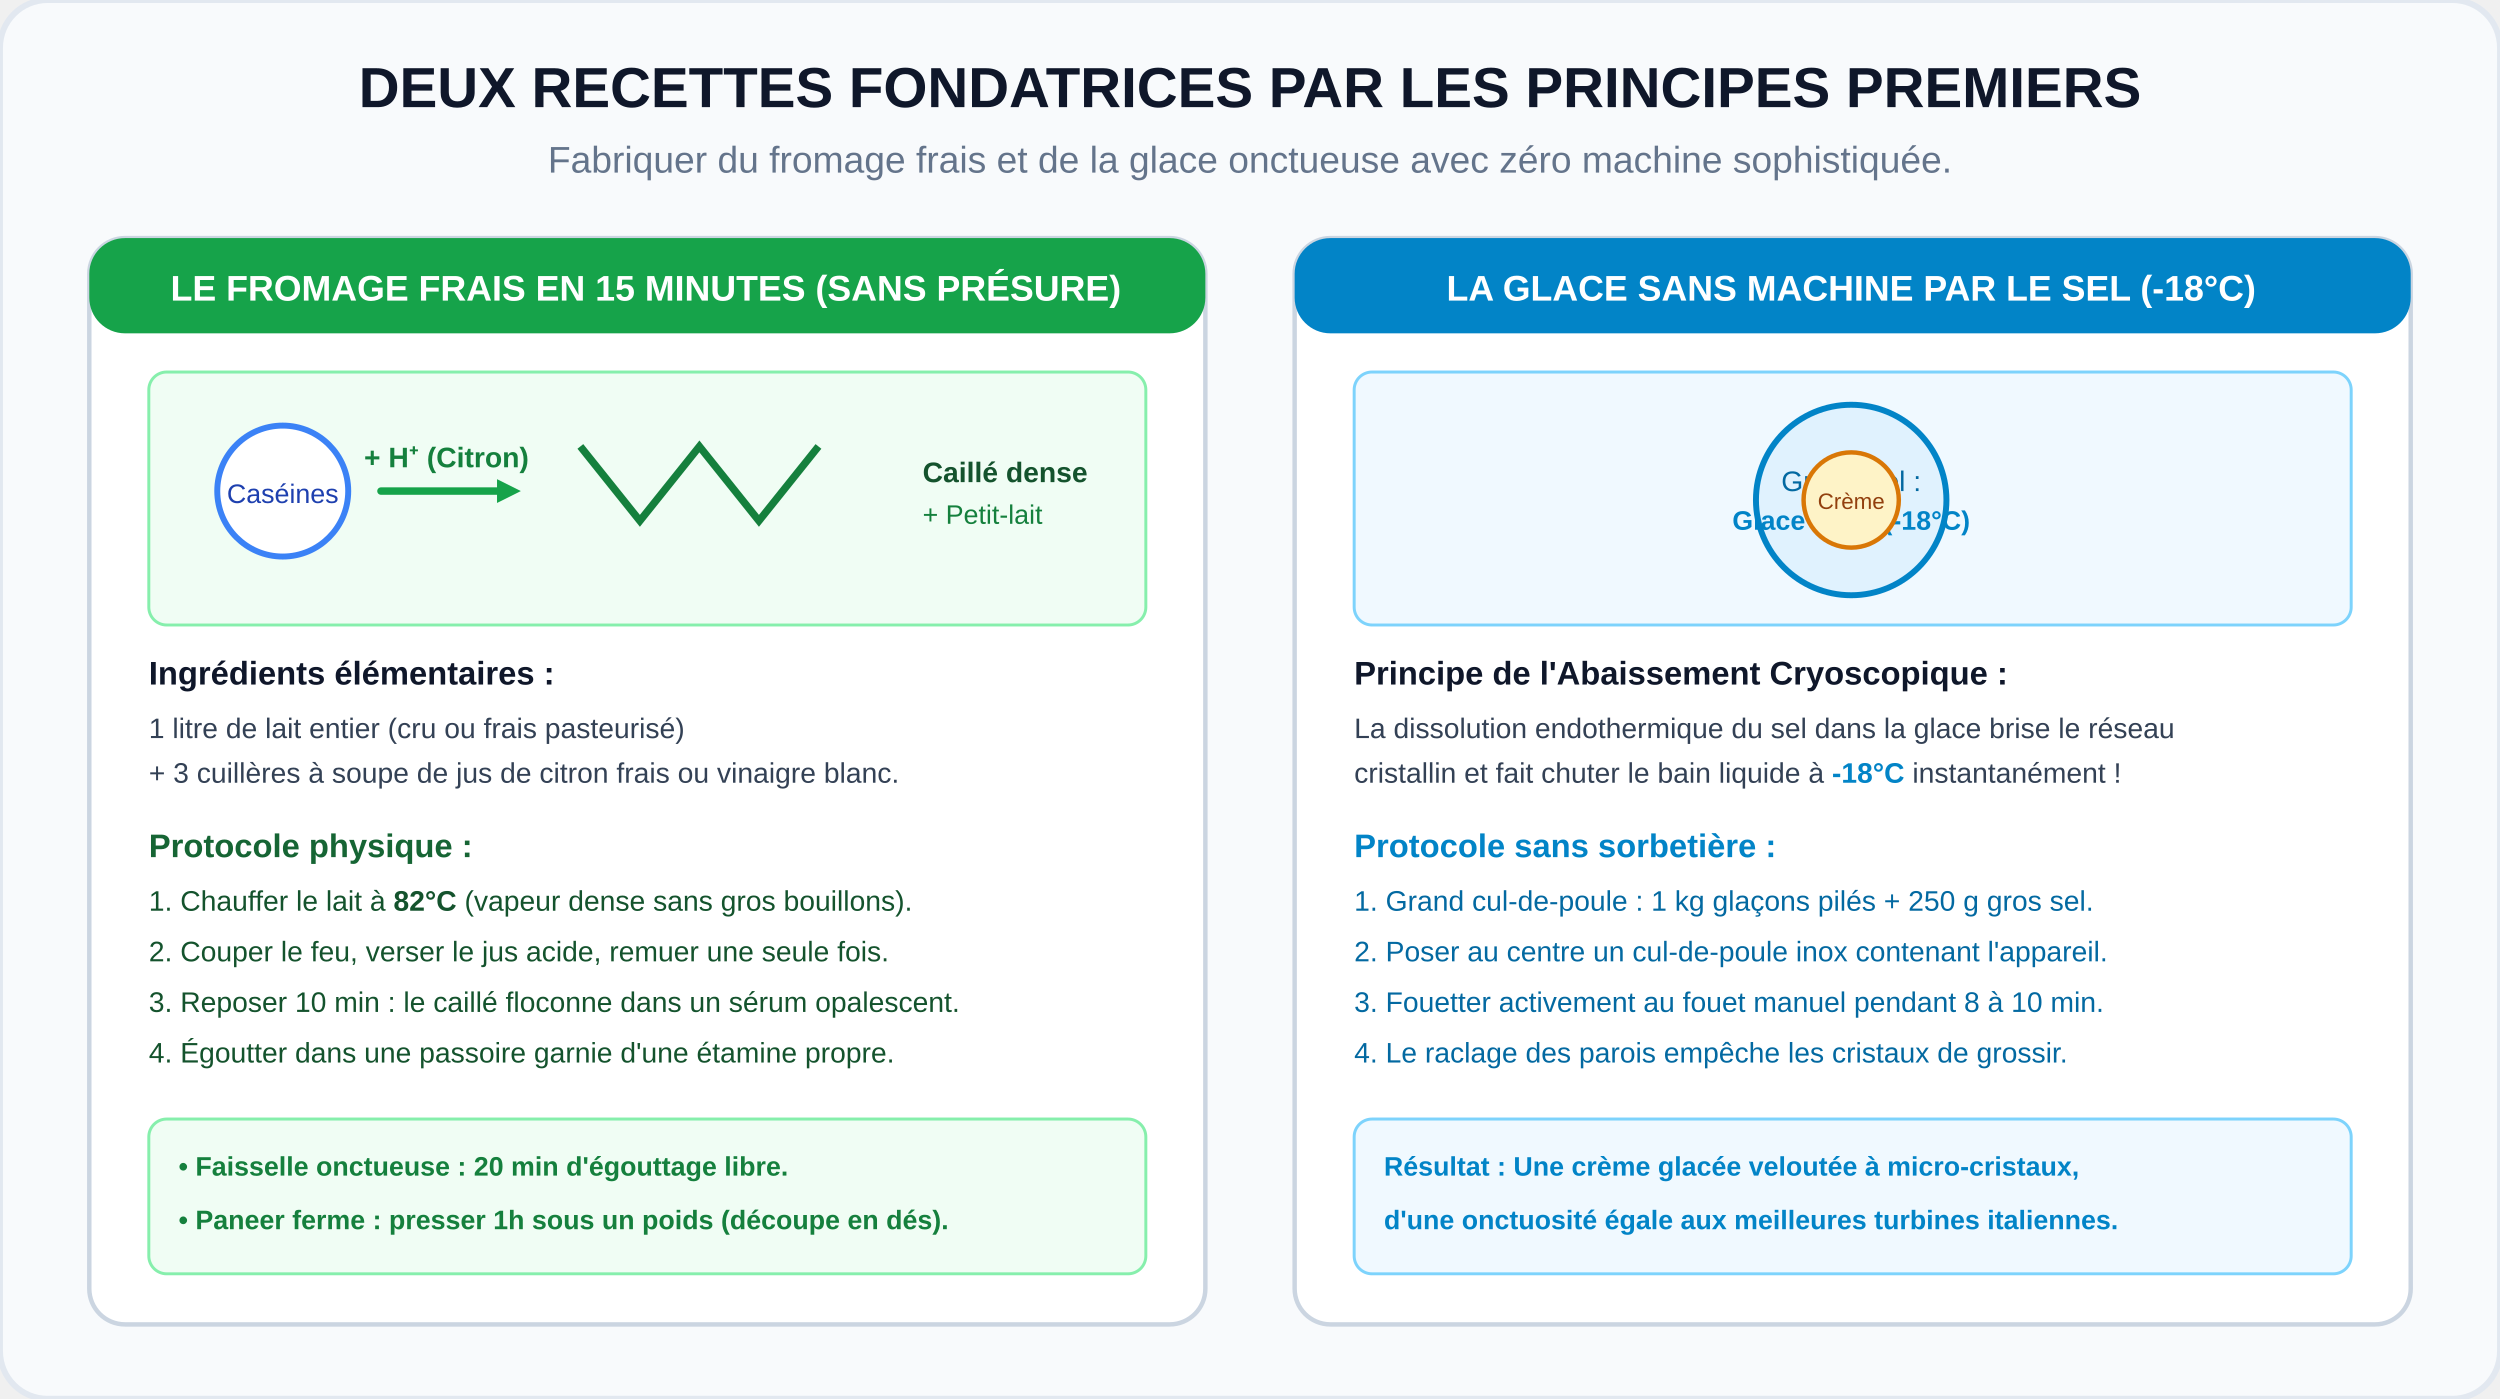
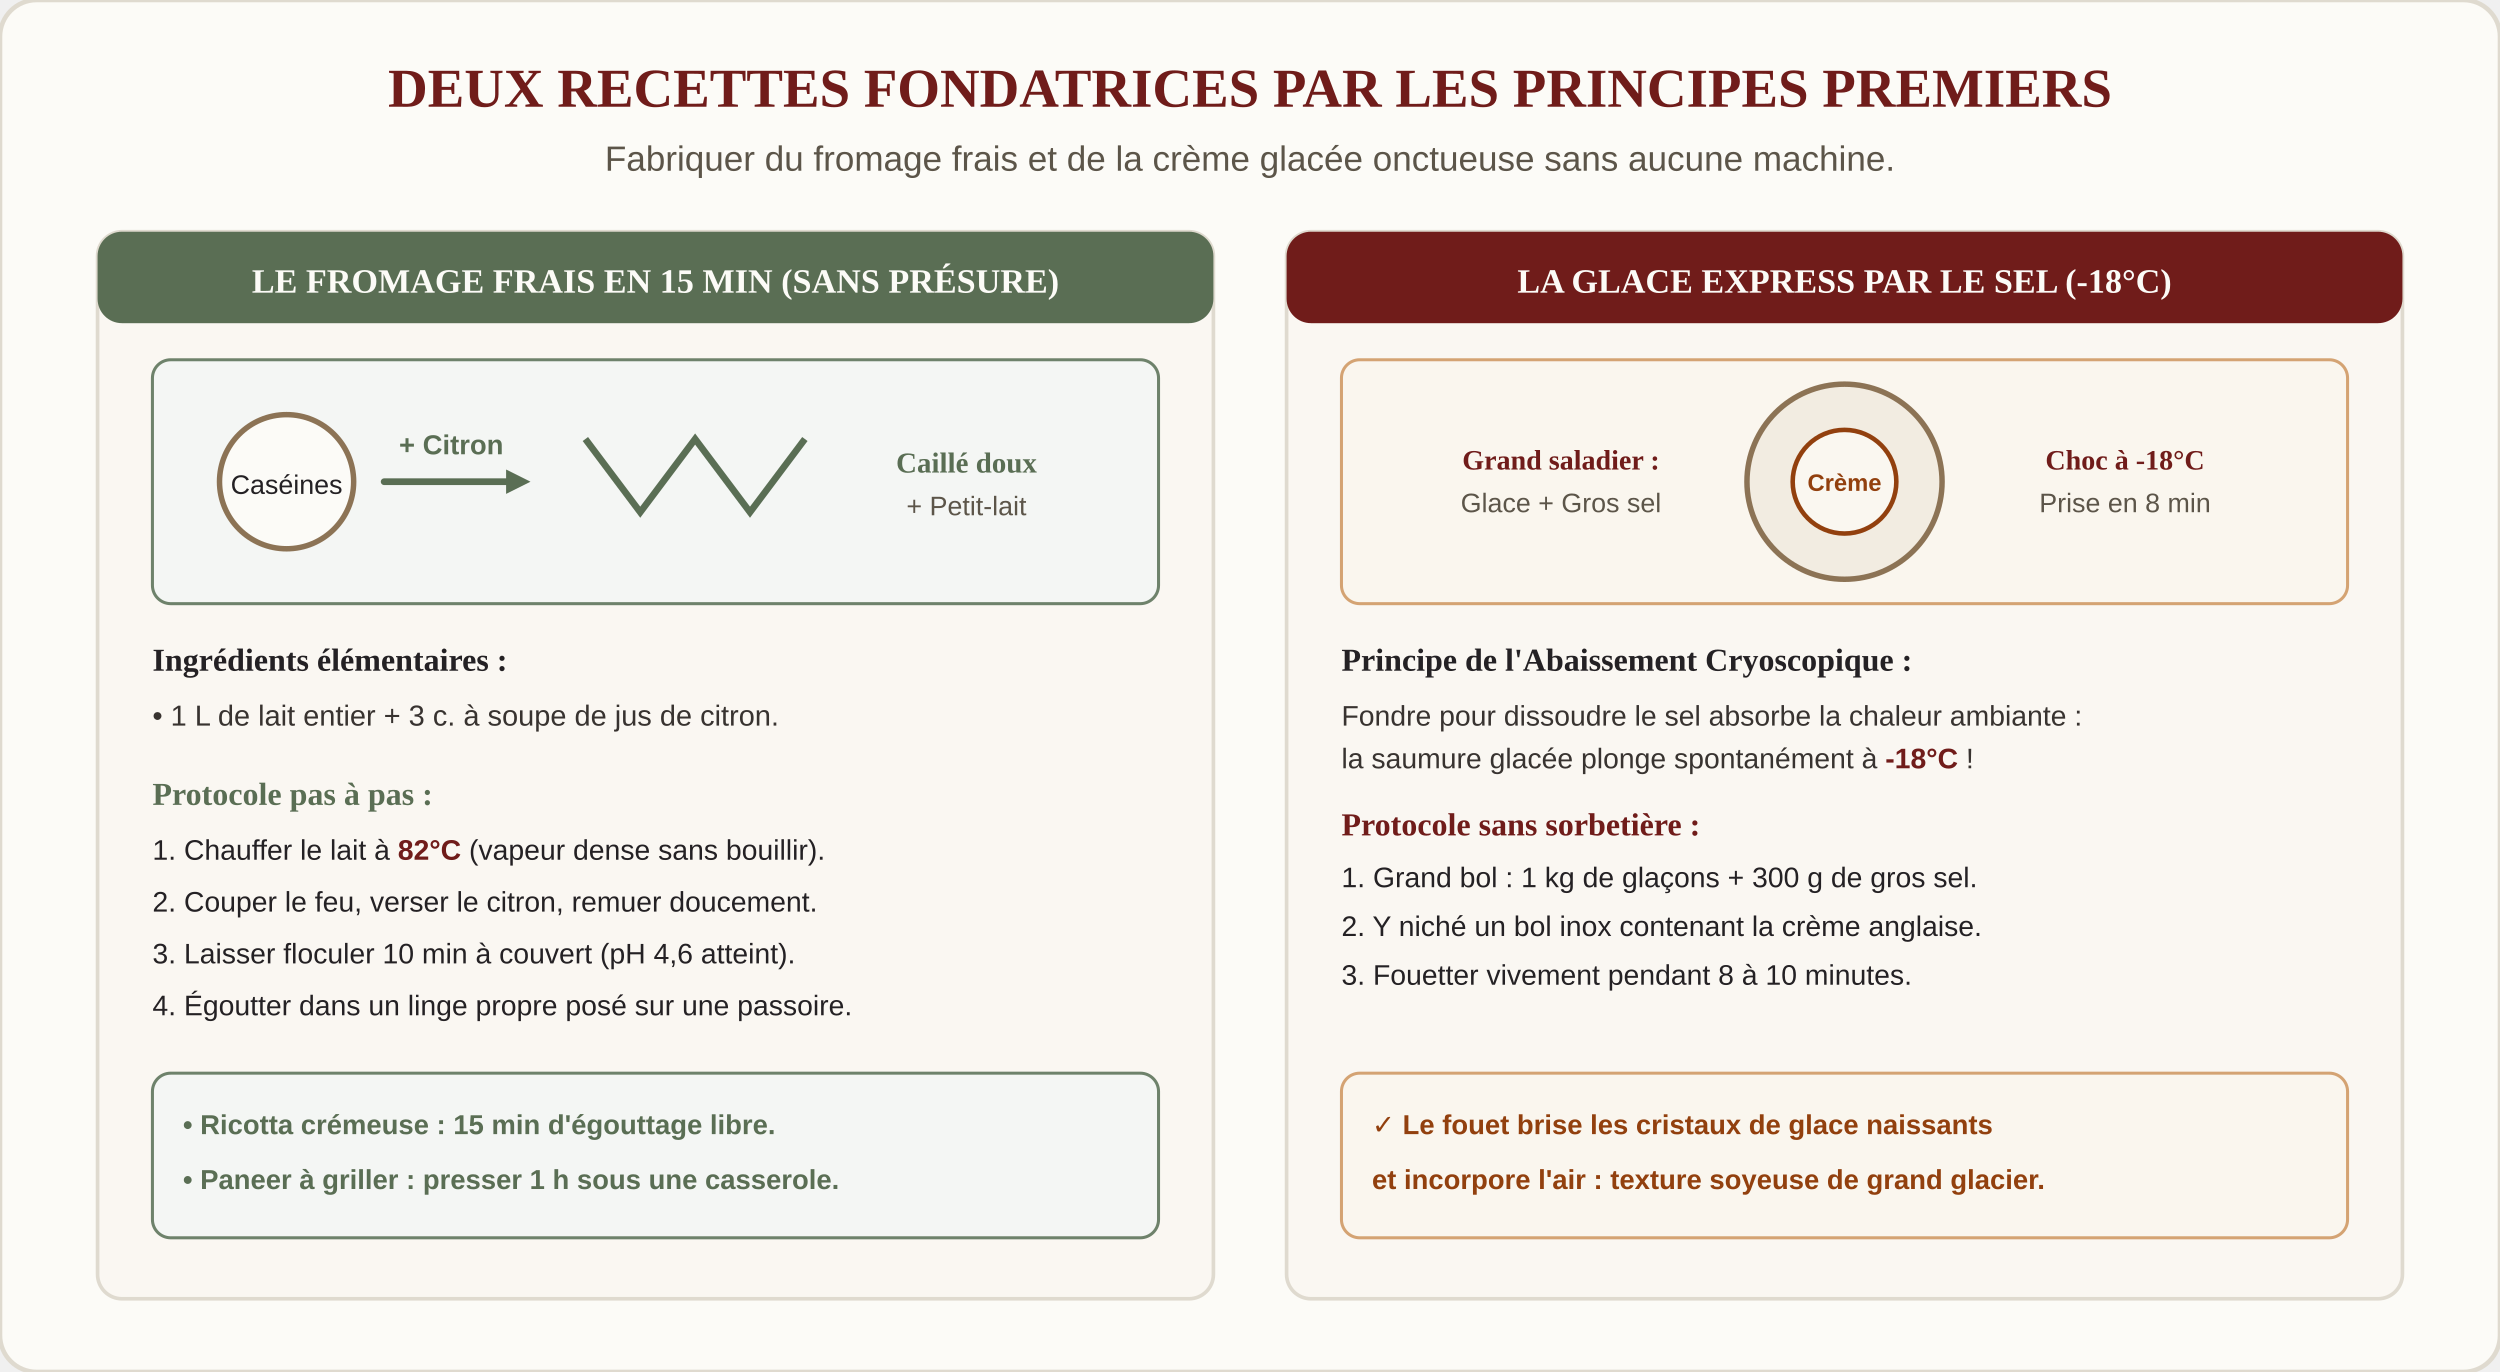
- <svg xmlns="http://www.w3.org/2000/svg" viewBox="0 0 840 470" width="100%" height="100%">
-   <rect width="840" height="470" rx="16" fill="#f8fafc" stroke="#e2e8f0" stroke-width="2" />
-   <text x="420" y="36" font-family="Liberation Sans, Arial, sans-serif" font-size="19" font-weight="bold" fill="#0f172a" text-anchor="middle">DEUX RECETTES FONDATRICES PAR LES PRINCIPES PREMIERS</text>
-   <text x="420" y="58" font-family="Liberation Sans, Arial, sans-serif" font-size="12.5" fill="#64748b" text-anchor="middle">Fabriquer du fromage frais et de la glace onctueuse avec zéro machine sophistiquée.</text>
-   <g transform="translate(30, 80)">
-     <rect width="375" height="365" rx="12" fill="#ffffff" stroke="#cbd5e1" stroke-width="1.5" />
-     <rect x="0" y="0" width="375" height="32" rx="12" fill="#16a34a" />
-     <text x="187" y="21" font-family="Liberation Sans, Arial, sans-serif" font-size="12" font-weight="bold" fill="#ffffff" text-anchor="middle">LE FROMAGE FRAIS EN 15 MINUTES (SANS PRÉSURE)</text>
-     <rect x="20" y="45" width="335" height="85" rx="6" fill="#f0fdf4" stroke="#86efac" stroke-width="1" />
-     <circle cx="65" cy="85" r="22" fill="#ffffff" stroke="#3b82f6" stroke-width="2" />
-     <text x="65" y="89" font-family="Liberation Sans, Arial, sans-serif" font-size="9" fill="#1e40af" text-anchor="middle">Caséines</text>
-     <path d="M 98 85 L 140 85" stroke="#16a34a" stroke-width="2.5" stroke-linecap="round" />
-     <polygon points="145,85 137,81 137,89" fill="#16a34a" />
-     <text x="120" y="77" font-family="Liberation Sans, Arial, sans-serif" font-size="9.5" fill="#15803d" font-weight="bold" text-anchor="middle">+ H⁺ (Citron)</text>
-     <path d="M 165 70 L 185 95 L 205 70 L 225 95 L 245 70" fill="none" stroke="#15803d" stroke-width="2.5" />
-     <text x="280" y="82" font-family="Liberation Sans, Arial, sans-serif" font-size="9.5" font-weight="bold" fill="#14532d">Caillé dense</text>
-     <text x="280" y="96" font-family="Liberation Sans, Arial, sans-serif" font-size="9" fill="#15803d">+ Petit-lait</text>
-     <text x="20" y="150" font-family="Liberation Sans, Arial, sans-serif" font-size="11" font-weight="bold" fill="#0f172a">Ingrédients élémentaires :</text>
-     <text x="20" y="168" font-family="Liberation Sans, Arial, sans-serif" font-size="9.5" fill="#334155">1 litre de lait entier (cru ou frais pasteurisé)</text>
-     <text x="20" y="183" font-family="Liberation Sans, Arial, sans-serif" font-size="9.5" fill="#334155">+ 3 cuillères à soupe de jus de citron frais ou vinaigre blanc.</text>
-     <text x="20" y="208" font-family="Liberation Sans, Arial, sans-serif" font-size="11" font-weight="bold" fill="#166534">Protocole physique :</text>
-     <text x="20" y="226" font-family="Liberation Sans, Arial, sans-serif" font-size="9.5" fill="#14532d">1. Chauffer le lait à <tspan font-weight="bold">82°C</tspan> (vapeur dense sans gros bouillons).</text>
-     <text x="20" y="243" font-family="Liberation Sans, Arial, sans-serif" font-size="9.5" fill="#14532d">2. Couper le feu, verser le jus acide, remuer une seule fois.</text>
-     <text x="20" y="260" font-family="Liberation Sans, Arial, sans-serif" font-size="9.5" fill="#14532d">3. Reposer 10 min : le caillé floconne dans un sérum opalescent.</text>
-     <text x="20" y="277" font-family="Liberation Sans, Arial, sans-serif" font-size="9.5" fill="#14532d">4. Égoutter dans une passoire garnie d'une étamine propre.</text>
-     <rect x="20" y="296" width="335" height="52" rx="6" fill="#f0fdf4" stroke="#86efac" stroke-width="1" />
-     <text x="30" y="315" font-family="Liberation Sans, Arial, sans-serif" font-size="9" fill="#15803d" font-weight="bold">• Faisselle onctueuse : 20 min d'égouttage libre.</text>
-     <text x="30" y="333" font-family="Liberation Sans, Arial, sans-serif" font-size="9" fill="#15803d" font-weight="bold">• Paneer ferme : presser 1h sous un poids (découpe en dés).</text>
+ <svg xmlns="http://www.w3.org/2000/svg" viewBox="0 0 820 450" width="100%" height="100%">
+   <rect width="820" height="450" rx="12" fill="#fcfbf7" stroke="#dfdacf" stroke-width="1.5" />
+   <text x="410" y="35" font-family="Liberation Serif, Georgia, serif" font-size="18" font-weight="bold" fill="#701c1a" text-anchor="middle">DEUX RECETTES FONDATRICES PAR LES PRINCIPES PREMIERS</text>
+   <text x="410" y="56" font-family="Liberation Sans, Arial, sans-serif" font-size="11.5" fill="#5c5549" text-anchor="middle">Fabriquer du fromage frais et de la crème glacée onctueuse sans aucune machine.</text>
+   <g transform="translate(32, 76)">
+     <rect width="366" height="350" rx="8" fill="#faf7f2" stroke="#dfdacf" stroke-width="1.2" />
+     <rect x="0" y="0" width="366" height="30" rx="8" fill="#5a6e54" />
+     <text x="183" y="20" font-family="Liberation Serif, Georgia, serif" font-size="11.2" font-weight="bold" fill="#fcfbf7" text-anchor="middle">LE FROMAGE FRAIS EN 15 MIN (SANS PRÉSURE)</text>
+     <rect x="18" y="42" width="330" height="80" rx="6" fill="#f4f6f4" stroke="#6e826b" stroke-width="1" />
+     <circle cx="62" cy="82" r="22" fill="#fcfbf7" stroke="#8c7355" stroke-width="1.8" />
+     <text x="62" y="86" font-family="Liberation Sans, Arial, sans-serif" font-size="8.8" fill="#242124" text-anchor="middle">Caséines</text>
+     <path d="M 94 82 L 136 82" stroke="#5a6e54" stroke-width="2.2" stroke-linecap="round" />
+     <polygon points="142,82 134,78 134,86" fill="#5a6e54" />
+     <text x="116" y="73" font-family="Liberation Sans, Arial, sans-serif" font-size="9" fill="#5a6e54" font-weight="bold" text-anchor="middle">+ Citron</text>
+     <path d="M 160 68 L 178 92 L 196 68 L 214 92 L 232 68" fill="none" stroke="#5a6e54" stroke-width="2.2" />
+     <text x="285" y="79" font-family="Liberation Serif, Georgia, serif" font-size="9.5" font-weight="bold" fill="#5a6e54" text-anchor="middle">Caillé doux</text>
+     <text x="285" y="93" font-family="Liberation Sans, Arial, sans-serif" font-size="8.8" fill="#5c5549" text-anchor="middle">+ Petit-lait</text>
+     <text x="18" y="144" font-family="Liberation Serif, Georgia, serif" font-size="10.5" font-weight="bold" fill="#242124">Ingrédients élémentaires :</text>
+     <text x="18" y="162" font-family="Liberation Sans, Arial, sans-serif" font-size="9.5" fill="#383330">• 1 L de lait entier + 3 c. à soupe de jus de citron.</text>
+     <text x="18" y="188" font-family="Liberation Serif, Georgia, serif" font-size="10.5" font-weight="bold" fill="#5a6e54">Protocole pas à pas :</text>
+     <text x="18" y="206" font-family="Liberation Sans, Arial, sans-serif" font-size="9.3" fill="#242124">1. Chauffer le lait à <tspan font-weight="bold" fill="#701c1a">82°C</tspan> (vapeur dense sans bouillir).</text>
+     <text x="18" y="223" font-family="Liberation Sans, Arial, sans-serif" font-size="9.3" fill="#242124">2. Couper le feu, verser le citron, remuer doucement.</text>
+     <text x="18" y="240" font-family="Liberation Sans, Arial, sans-serif" font-size="9.3" fill="#242124">3. Laisser floculer 10 min à couvert (pH 4,6 atteint).</text>
+     <text x="18" y="257" font-family="Liberation Sans, Arial, sans-serif" font-size="9.3" fill="#242124">4. Égoutter dans un linge propre posé sur une passoire.</text>
+     <rect x="18" y="276" width="330" height="54" rx="6" fill="#f4f6f4" stroke="#6e826b" stroke-width="1" />
+     <text x="28" y="296" font-family="Liberation Sans, Arial, sans-serif" font-size="9" fill="#5a6e54" font-weight="bold">• Ricotta crémeuse : 15 min d'égouttage libre.</text>
+     <text x="28" y="314" font-family="Liberation Sans, Arial, sans-serif" font-size="9" fill="#5a6e54" font-weight="bold">• Paneer à griller : presser 1 h sous une casserole.</text>
  </g>
-   <g transform="translate(435, 80)">
-     <rect width="375" height="365" rx="12" fill="#ffffff" stroke="#cbd5e1" stroke-width="1.5" />
-     <rect x="0" y="0" width="375" height="32" rx="12" fill="#0284c7" />
-     <text x="187" y="21" font-family="Liberation Sans, Arial, sans-serif" font-size="12" font-weight="bold" fill="#ffffff" text-anchor="middle">LA GLACE SANS MACHINE PAR LE SEL (-18°C)</text>
-     <rect x="20" y="45" width="335" height="85" rx="6" fill="#f0f9ff" stroke="#7dd3fc" stroke-width="1" />
-     <circle cx="187" cy="88" r="32" fill="#e0f2fe" stroke="#0284c7" stroke-width="2" />
-     <text x="187" y="85" font-family="Liberation Sans, Arial, sans-serif" font-size="9.5" fill="#0369a1" text-anchor="middle">Grand bol :</text>
-     <text x="187" y="98" font-family="Liberation Sans, Arial, sans-serif" font-size="9" fill="#0284c7" font-weight="bold" text-anchor="middle">Glace + Sel (-18°C)</text>
-     <circle cx="187" cy="88" r="16" fill="#fef3c7" stroke="#d97706" stroke-width="1.5" />
-     <text x="187" y="91" font-family="Liberation Sans, Arial, sans-serif" font-size="7.5" fill="#92400e" text-anchor="middle">Crème</text>
-     <text x="20" y="150" font-family="Liberation Sans, Arial, sans-serif" font-size="11" font-weight="bold" fill="#0f172a">Principe de l'Abaissement Cryoscopique :</text>
-     <text x="20" y="168" font-family="Liberation Sans, Arial, sans-serif" font-size="9.5" fill="#334155">La dissolution endothermique du sel dans la glace brise le réseau</text>
-     <text x="20" y="183" font-family="Liberation Sans, Arial, sans-serif" font-size="9.5" fill="#334155">cristallin et fait chuter le bain liquide à <tspan font-weight="bold" fill="#0284c7">-18°C</tspan> instantanément !</text>
-     <text x="20" y="208" font-family="Liberation Sans, Arial, sans-serif" font-size="11" font-weight="bold" fill="#0284c7">Protocole sans sorbetière :</text>
-     <text x="20" y="226" font-family="Liberation Sans, Arial, sans-serif" font-size="9.5" fill="#0369a1">1. Grand cul-de-poule : 1 kg glaçons pilés + 250 g gros sel.</text>
-     <text x="20" y="243" font-family="Liberation Sans, Arial, sans-serif" font-size="9.5" fill="#0369a1">2. Poser au centre un cul-de-poule inox contenant l'appareil.</text>
-     <text x="20" y="260" font-family="Liberation Sans, Arial, sans-serif" font-size="9.5" fill="#0369a1">3. Fouetter activement au fouet manuel pendant 8 à 10 min.</text>
-     <text x="20" y="277" font-family="Liberation Sans, Arial, sans-serif" font-size="9.5" fill="#0369a1">4. Le raclage des parois empêche les cristaux de grossir.</text>
-     <rect x="20" y="296" width="335" height="52" rx="6" fill="#f0f9ff" stroke="#7dd3fc" stroke-width="1" />
-     <text x="30" y="315" font-family="Liberation Sans, Arial, sans-serif" font-size="9" fill="#0284c7" font-weight="bold">Résultat : Une crème glacée veloutée à micro-cristaux,</text>
-     <text x="30" y="333" font-family="Liberation Sans, Arial, sans-serif" font-size="9" fill="#0284c7" font-weight="bold">d'une onctuosité égale aux meilleures turbines italiennes.</text>
+   <g transform="translate(422, 76)">
+     <rect width="366" height="350" rx="8" fill="#faf7f2" stroke="#dfdacf" stroke-width="1.2" />
+     <rect x="0" y="0" width="366" height="30" rx="8" fill="#701c1a" />
+     <text x="183" y="20" font-family="Liberation Serif, Georgia, serif" font-size="11.2" font-weight="bold" fill="#fcfbf7" text-anchor="middle">LA GLACE EXPRESS PAR LE SEL (-18°C)</text>
+     <rect x="18" y="42" width="330" height="80" rx="6" fill="#faf6ee" stroke="#d4a373" stroke-width="1" />
+     <circle cx="183" cy="82" r="32" fill="#f2ece1" stroke="#8c7355" stroke-width="1.8" />
+     <text x="90" y="78" font-family="Liberation Serif, Georgia, serif" font-size="9.2" font-weight="bold" fill="#701c1a" text-anchor="middle">Grand saladier :</text>
+     <text x="90" y="92" font-family="Liberation Sans, Arial, sans-serif" font-size="8.8" fill="#5c5549" text-anchor="middle">Glace + Gros sel</text>
+     <circle cx="183" cy="82" r="17" fill="#faf7f0" stroke="#92400e" stroke-width="1.5" />
+     <text x="183" y="85" font-family="Liberation Sans, Arial, sans-serif" font-size="7.8" font-weight="bold" fill="#92400e" text-anchor="middle">Crème</text>
+     <text x="275" y="78" font-family="Liberation Serif, Georgia, serif" font-size="9.2" font-weight="bold" fill="#701c1a" text-anchor="middle">Choc à -18°C</text>
+     <text x="275" y="92" font-family="Liberation Sans, Arial, sans-serif" font-size="8.8" fill="#5c5549" text-anchor="middle">Prise en 8 min</text>
+     <text x="18" y="144" font-family="Liberation Serif, Georgia, serif" font-size="10.5" font-weight="bold" fill="#242124">Principe de l'Abaissement Cryoscopique :</text>
+     <text x="18" y="162" font-family="Liberation Sans, Arial, sans-serif" font-size="9.3" fill="#383330">Fondre pour dissoudre le sel absorbe la chaleur ambiante :</text>
+     <text x="18" y="176" font-family="Liberation Sans, Arial, sans-serif" font-size="9.3" fill="#383330">la saumure glacée plonge spontanément à <tspan font-weight="bold" fill="#701c1a">-18°C</tspan> !</text>
+     <text x="18" y="198" font-family="Liberation Serif, Georgia, serif" font-size="10.5" font-weight="bold" fill="#701c1a">Protocole sans sorbetière :</text>
+     <text x="18" y="215" font-family="Liberation Sans, Arial, sans-serif" font-size="9.3" fill="#242124">1. Grand bol : 1 kg de glaçons + 300 g de gros sel.</text>
+     <text x="18" y="231" font-family="Liberation Sans, Arial, sans-serif" font-size="9.3" fill="#242124">2. Y niché un bol inox contenant la crème anglaise.</text>
+     <text x="18" y="247" font-family="Liberation Sans, Arial, sans-serif" font-size="9.3" fill="#242124">3. Fouetter vivement pendant 8 à 10 minutes.</text>
+     <rect x="18" y="276" width="330" height="54" rx="6" fill="#faf6ee" stroke="#d4a373" stroke-width="1" />
+     <text x="28" y="296" font-family="Liberation Sans, Arial, sans-serif" font-size="9" fill="#92400e" font-weight="bold">✓ Le fouet brise les cristaux de glace naissants</text>
+     <text x="28" y="314" font-family="Liberation Sans, Arial, sans-serif" font-size="9" fill="#92400e" font-weight="bold">et incorpore l'air : texture soyeuse de grand glacier.</text>
  </g>
</svg>
